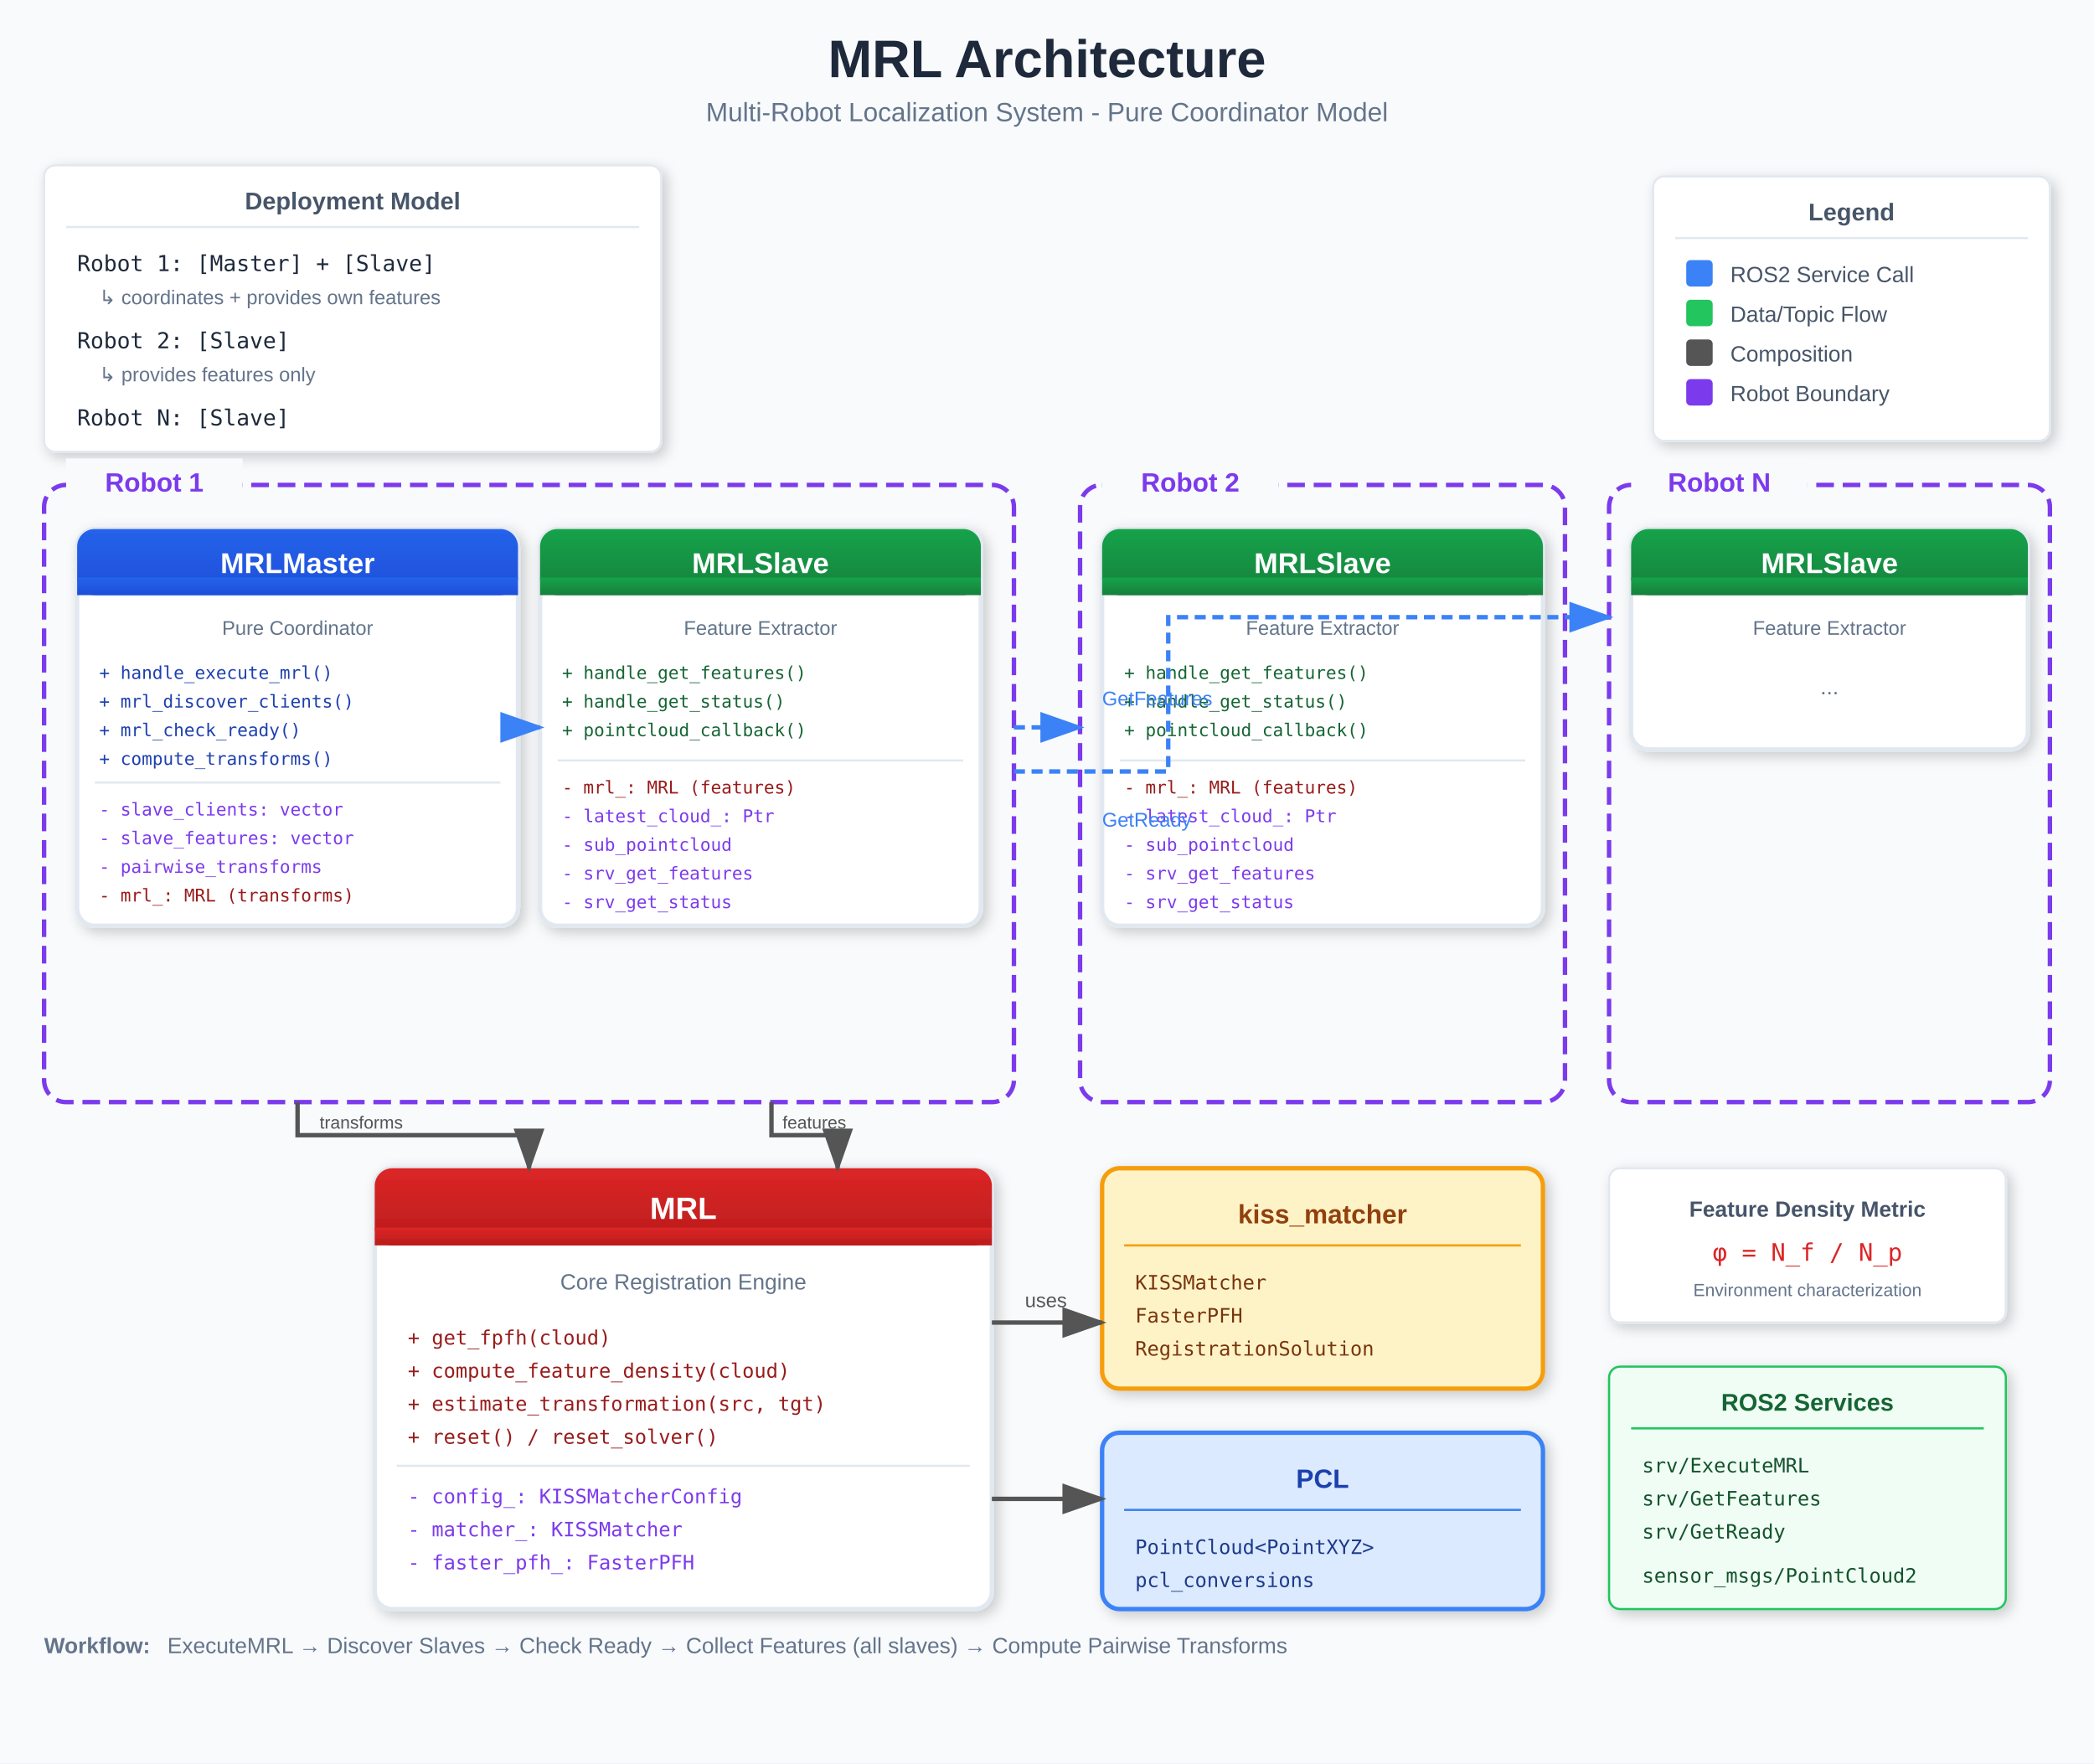
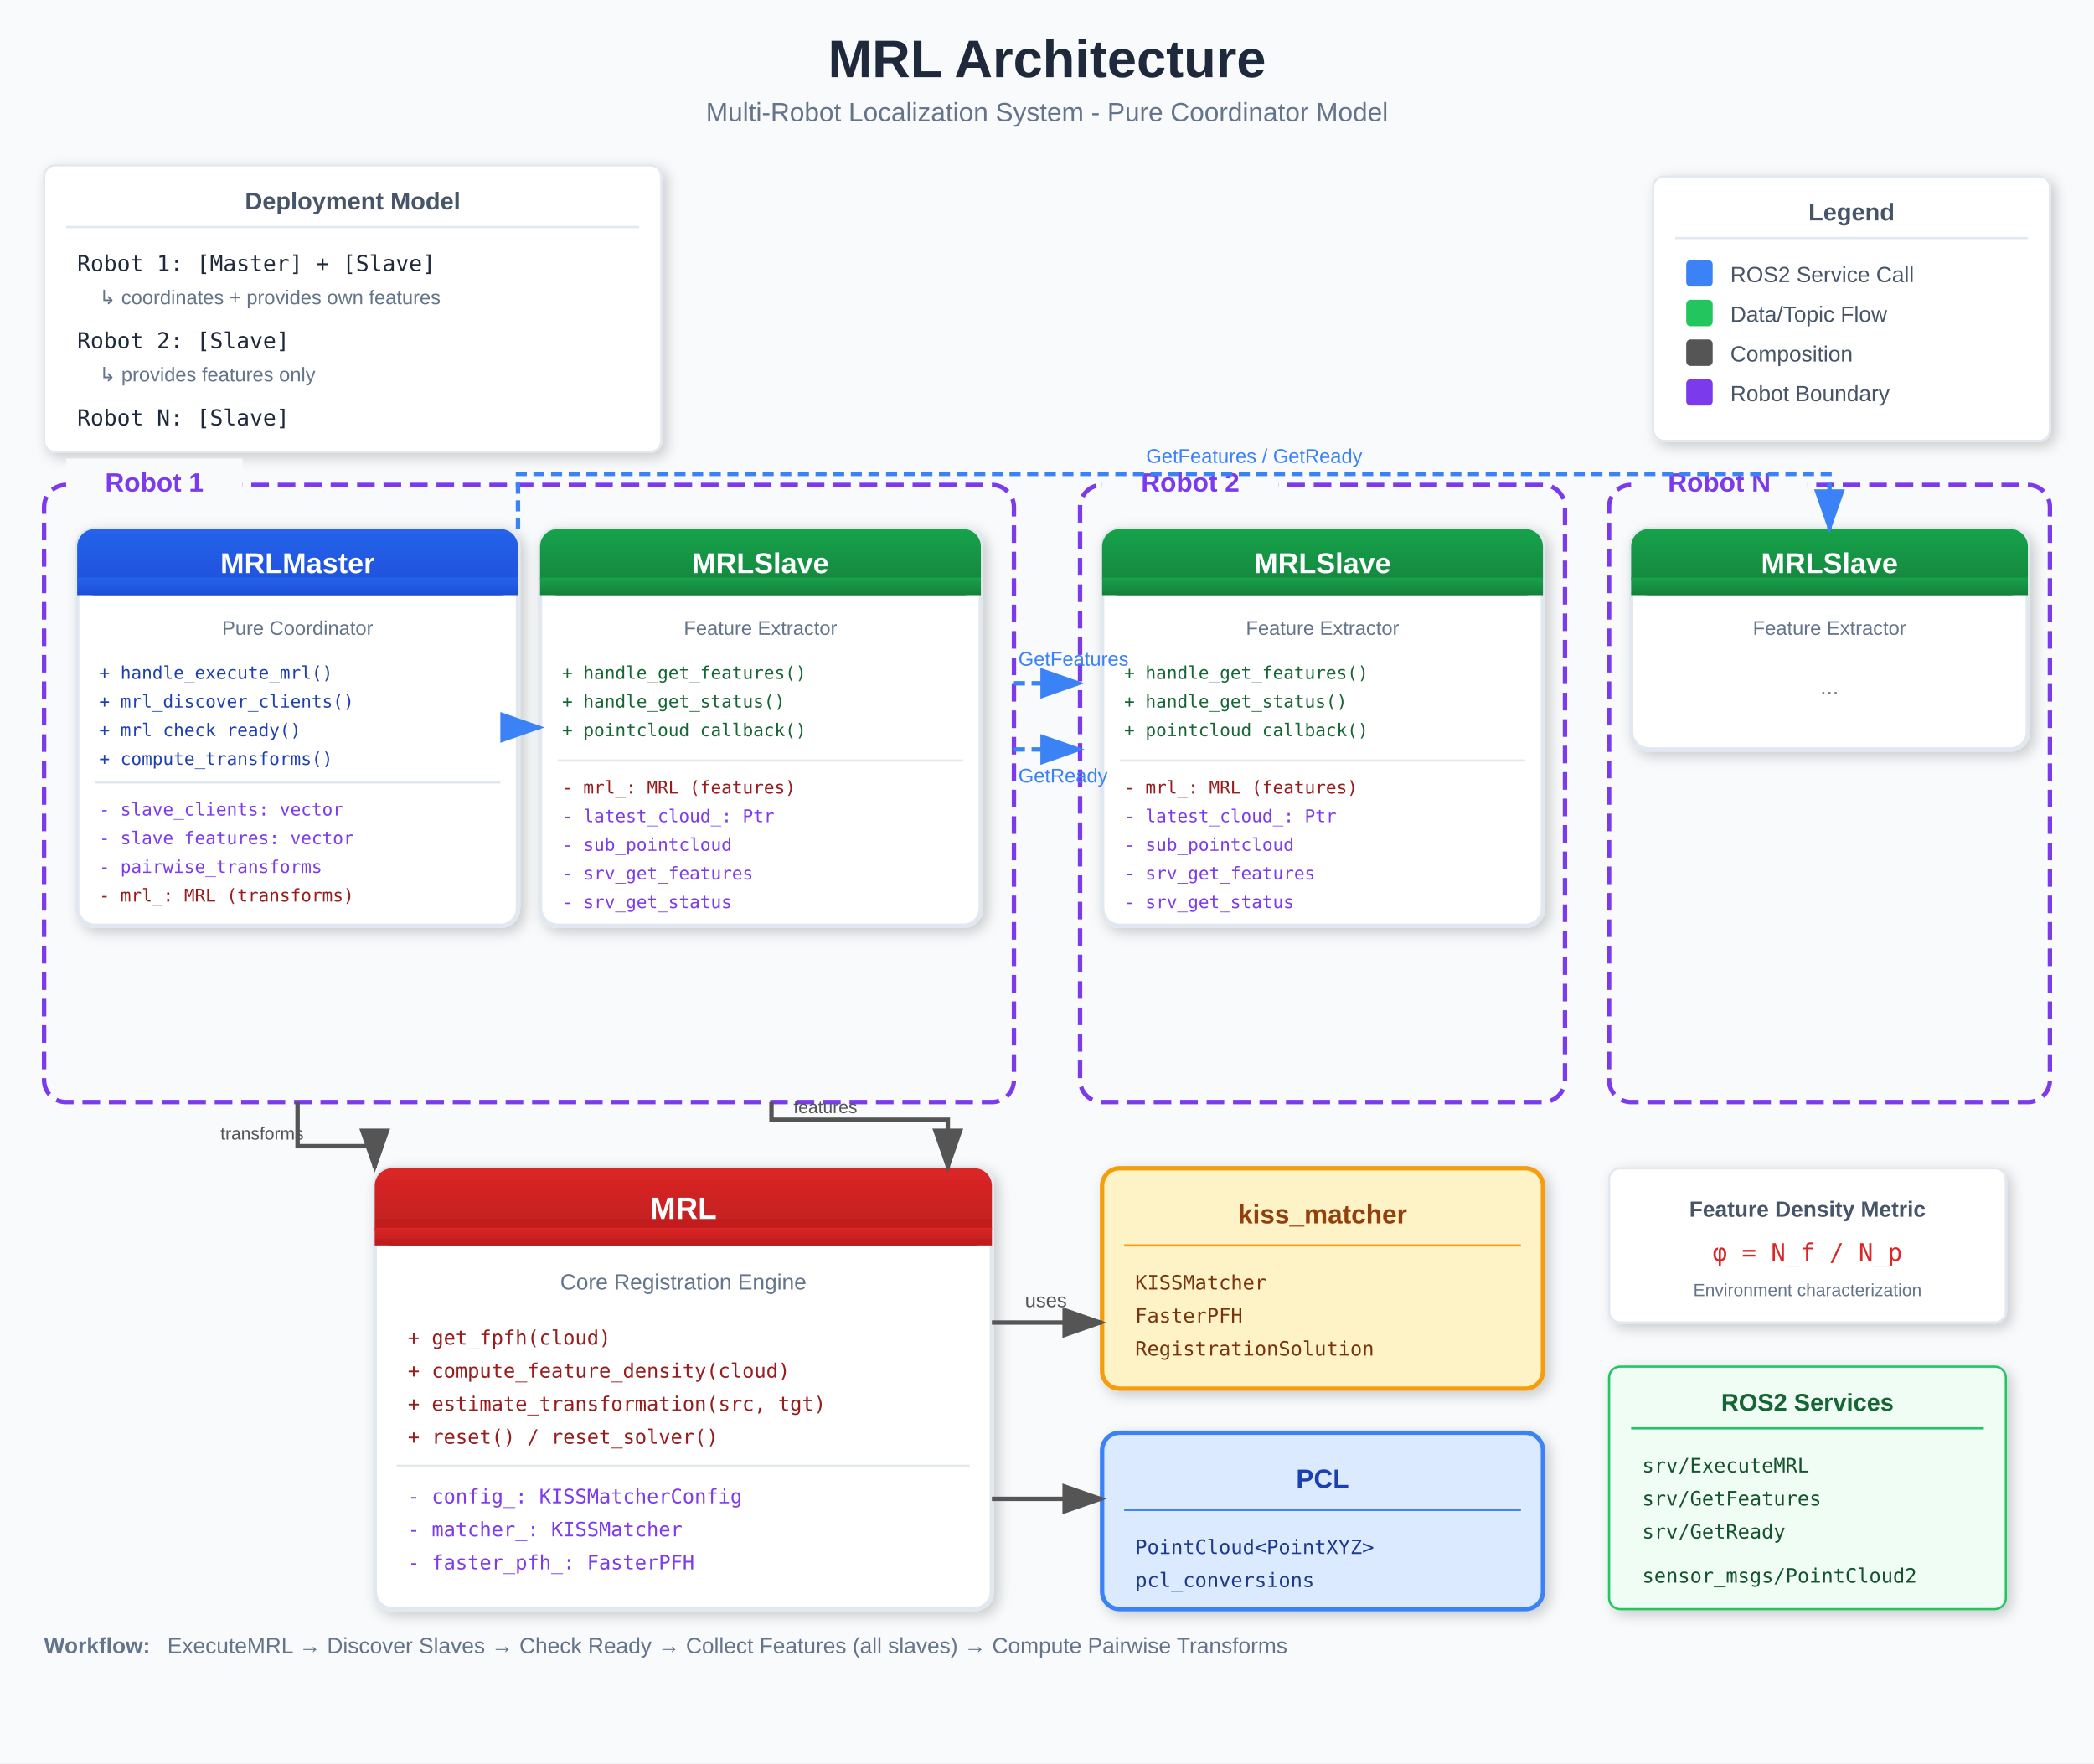
<svg xmlns="http://www.w3.org/2000/svg" viewBox="0 0 950 800" width="950" height="800">
  <defs>
    <marker id="arrowhead" markerWidth="10" markerHeight="7" refX="9" refY="3.5" orient="auto">
      <polygon points="0 0, 10 3.5, 0 7" fill="#555" />
    </marker>
    <marker id="arrowhead-blue" markerWidth="10" markerHeight="7" refX="9" refY="3.5" orient="auto">
      <polygon points="0 0, 10 3.5, 0 7" fill="#3b82f6" />
    </marker>
    <marker id="arrowhead-green" markerWidth="10" markerHeight="7" refX="9" refY="3.5" orient="auto">
      <polygon points="0 0, 10 3.5, 0 7" fill="#22c55e" />
    </marker>
    <linearGradient id="masterGrad" x1="0%" y1="0%" x2="0%" y2="100%">
      <stop offset="0%" style="stop-color:#2563eb;stop-opacity:1" />
      <stop offset="100%" style="stop-color:#1d4ed8;stop-opacity:1" />
    </linearGradient>
    <linearGradient id="slaveGrad" x1="0%" y1="0%" x2="0%" y2="100%">
      <stop offset="0%" style="stop-color:#16a34a;stop-opacity:1" />
      <stop offset="100%" style="stop-color:#15803d;stop-opacity:1" />
    </linearGradient>
    <linearGradient id="coreGrad" x1="0%" y1="0%" x2="0%" y2="100%">
      <stop offset="0%" style="stop-color:#dc2626;stop-opacity:1" />
      <stop offset="100%" style="stop-color:#b91c1c;stop-opacity:1" />
    </linearGradient>
    <linearGradient id="robotGrad" x1="0%" y1="0%" x2="0%" y2="100%">
      <stop offset="0%" style="stop-color:#7c3aed;stop-opacity:1" />
      <stop offset="100%" style="stop-color:#6d28d9;stop-opacity:1" />
    </linearGradient>
    <filter id="shadow" x="-20%" y="-20%" width="140%" height="140%">
      <feDropShadow dx="2" dy="2" stdDeviation="3" flood-opacity="0.2" />
    </filter>
  </defs>
  <rect width="950" height="800" fill="#f8fafc" />
  <text x="475" y="35" text-anchor="middle" font-family="Arial, sans-serif" font-size="24" font-weight="bold" fill="#1e293b">MRL Architecture</text>
  <text x="475" y="55" text-anchor="middle" font-family="Arial, sans-serif" font-size="12" fill="#64748b">Multi-Robot Localization System - Pure Coordinator Model</text>
  <g transform="translate(750, 80)">
    <rect x="0" y="0" width="180" height="120" rx="5" fill="white" stroke="#e2e8f0" filter="url(#shadow)" />
    <text x="90" y="20" text-anchor="middle" font-family="Arial, sans-serif" font-size="11" font-weight="bold" fill="#475569">Legend</text>
    <line x1="10" y1="28" x2="170" y2="28" stroke="#e2e8f0" />
    <rect x="15" y="38" width="12" height="12" fill="#3b82f6" rx="2" />
    <text x="35" y="48" font-family="Arial, sans-serif" font-size="10" fill="#475569">ROS2 Service Call</text>
    <rect x="15" y="56" width="12" height="12" fill="#22c55e" rx="2" />
    <text x="35" y="66" font-family="Arial, sans-serif" font-size="10" fill="#475569">Data/Topic Flow</text>
    <rect x="15" y="74" width="12" height="12" fill="#555" rx="2" />
    <text x="35" y="84" font-family="Arial, sans-serif" font-size="10" fill="#475569">Composition</text>
    <rect x="15" y="92" width="12" height="12" fill="#7c3aed" rx="2" />
    <text x="35" y="102" font-family="Arial, sans-serif" font-size="10" fill="#475569">Robot Boundary</text>
  </g>
  <g transform="translate(20, 75)">
    <rect width="280" height="130" rx="5" fill="white" stroke="#e2e8f0" filter="url(#shadow)" />
    <text x="140" y="20" text-anchor="middle" font-family="Arial, sans-serif" font-size="11" font-weight="bold" fill="#475569">Deployment Model</text>
    <line x1="10" y1="28" x2="270" y2="28" stroke="#e2e8f0" />
    <text x="15" y="48" font-family="monospace" font-size="10" fill="#1e293b">Robot 1: [Master] + [Slave]</text>
    <text x="25" y="63" font-family="Arial, sans-serif" font-size="9" fill="#64748b">↳ coordinates + provides own features</text>
    <text x="15" y="83" font-family="monospace" font-size="10" fill="#1e293b">Robot 2: [Slave]</text>
    <text x="25" y="98" font-family="Arial, sans-serif" font-size="9" fill="#64748b">↳ provides features only</text>
    <text x="15" y="118" font-family="monospace" font-size="10" fill="#1e293b">Robot N: [Slave]</text>
  </g>
  <g transform="translate(20, 220)">
    <rect width="440" height="280" rx="10" fill="none" stroke="#7c3aed" stroke-width="2" stroke-dasharray="8,4" />
    <rect x="10" y="-12" width="80" height="24" fill="#f8fafc" />
    <text x="50" y="3" text-anchor="middle" font-family="Arial, sans-serif" font-size="12" font-weight="bold" fill="#7c3aed">Robot 1</text>
    <g transform="translate(15, 20)" filter="url(#shadow)">
      <rect width="200" height="180" rx="8" fill="white" stroke="#e2e8f0" stroke-width="2" />
      <rect width="200" height="30" rx="8" fill="url(#masterGrad)" />
      <rect x="0" y="22" width="200" height="8" fill="url(#masterGrad)" />
      <text x="100" y="20" text-anchor="middle" font-family="Arial, sans-serif" font-size="13" font-weight="bold" fill="white">MRLMaster</text>
      <text x="100" y="48" text-anchor="middle" font-family="Arial, sans-serif" font-size="9" fill="#64748b">Pure Coordinator</text>
      <text x="10" y="68" font-family="monospace" font-size="8" fill="#1e40af">+ handle_execute_mrl()</text>
      <text x="10" y="81" font-family="monospace" font-size="8" fill="#1e40af">+ mrl_discover_clients()</text>
      <text x="10" y="94" font-family="monospace" font-size="8" fill="#1e40af">+ mrl_check_ready()</text>
      <text x="10" y="107" font-family="monospace" font-size="8" fill="#1e40af">+ compute_transforms()</text>
      <line x1="8" y1="115" x2="192" y2="115" stroke="#e2e8f0" />
      <text x="10" y="130" font-family="monospace" font-size="8" fill="#7c3aed">- slave_clients: vector</text>
      <text x="10" y="143" font-family="monospace" font-size="8" fill="#7c3aed">- slave_features: vector</text>
      <text x="10" y="156" font-family="monospace" font-size="8" fill="#7c3aed">- pairwise_transforms</text>
      <text x="10" y="169" font-family="monospace" font-size="8" fill="#991b1b">- mrl_: MRL (transforms)</text>
    </g>
    <g transform="translate(225, 20)" filter="url(#shadow)">
      <rect width="200" height="180" rx="8" fill="white" stroke="#e2e8f0" stroke-width="2" />
      <rect width="200" height="30" rx="8" fill="url(#slaveGrad)" />
      <rect x="0" y="22" width="200" height="8" fill="url(#slaveGrad)" />
      <text x="100" y="20" text-anchor="middle" font-family="Arial, sans-serif" font-size="13" font-weight="bold" fill="white">MRLSlave</text>
      <text x="100" y="48" text-anchor="middle" font-family="Arial, sans-serif" font-size="9" fill="#64748b">Feature Extractor</text>
      <text x="10" y="68" font-family="monospace" font-size="8" fill="#166534">+ handle_get_features()</text>
      <text x="10" y="81" font-family="monospace" font-size="8" fill="#166534">+ handle_get_status()</text>
      <text x="10" y="94" font-family="monospace" font-size="8" fill="#166534">+ pointcloud_callback()</text>
      <line x1="8" y1="105" x2="192" y2="105" stroke="#e2e8f0" />
      <text x="10" y="120" font-family="monospace" font-size="8" fill="#991b1b">- mrl_: MRL (features)</text>
      <text x="10" y="133" font-family="monospace" font-size="8" fill="#7c3aed">- latest_cloud_: Ptr</text>
      <text x="10" y="146" font-family="monospace" font-size="8" fill="#7c3aed">- sub_pointcloud</text>
      <text x="10" y="159" font-family="monospace" font-size="8" fill="#7c3aed">- srv_get_features</text>
      <text x="10" y="172" font-family="monospace" font-size="8" fill="#7c3aed">- srv_get_status</text>
    </g>
    <path d="M 215 110 L 225 110" fill="none" stroke="#3b82f6" stroke-width="2" stroke-dasharray="4,2" marker-end="url(#arrowhead-blue)" />
  </g>
  <g transform="translate(490, 220)">
    <rect width="220" height="280" rx="10" fill="none" stroke="#7c3aed" stroke-width="2" stroke-dasharray="8,4" />
    <rect x="10" y="-12" width="80" height="24" fill="#f8fafc" />
    <text x="50" y="3" text-anchor="middle" font-family="Arial, sans-serif" font-size="12" font-weight="bold" fill="#7c3aed">Robot 2</text>
    <g transform="translate(10, 20)" filter="url(#shadow)">
      <rect width="200" height="180" rx="8" fill="white" stroke="#e2e8f0" stroke-width="2" />
      <rect width="200" height="30" rx="8" fill="url(#slaveGrad)" />
      <rect x="0" y="22" width="200" height="8" fill="url(#slaveGrad)" />
      <text x="100" y="20" text-anchor="middle" font-family="Arial, sans-serif" font-size="13" font-weight="bold" fill="white">MRLSlave</text>
      <text x="100" y="48" text-anchor="middle" font-family="Arial, sans-serif" font-size="9" fill="#64748b">Feature Extractor</text>
      <text x="10" y="68" font-family="monospace" font-size="8" fill="#166534">+ handle_get_features()</text>
      <text x="10" y="81" font-family="monospace" font-size="8" fill="#166534">+ handle_get_status()</text>
      <text x="10" y="94" font-family="monospace" font-size="8" fill="#166534">+ pointcloud_callback()</text>
      <line x1="8" y1="105" x2="192" y2="105" stroke="#e2e8f0" />
      <text x="10" y="120" font-family="monospace" font-size="8" fill="#991b1b">- mrl_: MRL (features)</text>
      <text x="10" y="133" font-family="monospace" font-size="8" fill="#7c3aed">- latest_cloud_: Ptr</text>
      <text x="10" y="146" font-family="monospace" font-size="8" fill="#7c3aed">- sub_pointcloud</text>
      <text x="10" y="159" font-family="monospace" font-size="8" fill="#7c3aed">- srv_get_features</text>
      <text x="10" y="172" font-family="monospace" font-size="8" fill="#7c3aed">- srv_get_status</text>
    </g>
  </g>
  <g transform="translate(730, 220)">
    <rect width="200" height="280" rx="10" fill="none" stroke="#7c3aed" stroke-width="2" stroke-dasharray="8,4" />
    <rect x="10" y="-12" width="80" height="24" fill="#f8fafc" />
    <text x="50" y="3" text-anchor="middle" font-family="Arial, sans-serif" font-size="12" font-weight="bold" fill="#7c3aed">Robot N</text>
    <g transform="translate(10, 20)" filter="url(#shadow)">
      <rect width="180" height="100" rx="8" fill="white" stroke="#e2e8f0" stroke-width="2" />
      <rect width="180" height="30" rx="8" fill="url(#slaveGrad)" />
      <rect x="0" y="22" width="180" height="8" fill="url(#slaveGrad)" />
      <text x="90" y="20" text-anchor="middle" font-family="Arial, sans-serif" font-size="13" font-weight="bold" fill="white">MRLSlave</text>
      <text x="90" y="48" text-anchor="middle" font-family="Arial, sans-serif" font-size="9" fill="#64748b">Feature Extractor</text>
      <text x="90" y="75" text-anchor="middle" font-family="Arial, sans-serif" font-size="10" fill="#64748b">...</text>
    </g>
  </g>
-   <path d="M 460 330 L 490 330" fill="none" stroke="#3b82f6" stroke-width="2" stroke-dasharray="5,3" marker-end="url(#arrowhead-blue)" />
-   <path d="M 460 350 L 530 350 L 530 280 L 730 280" fill="none" stroke="#3b82f6" stroke-width="2" stroke-dasharray="5,3" marker-end="url(#arrowhead-blue)" />
-   <text x="500" y="320" font-family="Arial, sans-serif" font-size="9" fill="#3b82f6">GetFeatures</text>
-   <text x="500" y="375" font-family="Arial, sans-serif" font-size="9" fill="#3b82f6">GetReady</text>
+   <path d="M 460 310 L 490 310" fill="none" stroke="#3b82f6" stroke-width="2" stroke-dasharray="5,3" marker-end="url(#arrowhead-blue)" />
+   <text x="462" y="302" font-family="Arial, sans-serif" font-size="9" fill="#3b82f6">GetFeatures</text>
+   <path d="M 460 340 L 490 340" fill="none" stroke="#3b82f6" stroke-width="2" stroke-dasharray="5,3" marker-end="url(#arrowhead-blue)" />
+   <text x="462" y="355" font-family="Arial, sans-serif" font-size="9" fill="#3b82f6">GetReady</text>
+   <path d="M 235 240 L 235 215 L 830 215 L 830 240" fill="none" stroke="#3b82f6" stroke-width="2" stroke-dasharray="5,3" marker-end="url(#arrowhead-blue)" />
+   <text x="520" y="210" font-family="Arial, sans-serif" font-size="9" fill="#3b82f6">GetFeatures / GetReady</text>
  <g transform="translate(170, 530)" filter="url(#shadow)">
    <rect width="280" height="200" rx="8" fill="white" stroke="#e2e8f0" stroke-width="2" />
    <rect width="280" height="35" rx="8" fill="url(#coreGrad)" />
    <rect x="0" y="27" width="280" height="8" fill="url(#coreGrad)" />
    <text x="140" y="23" text-anchor="middle" font-family="Arial, sans-serif" font-size="14" font-weight="bold" fill="white">MRL</text>
    <text x="140" y="55" text-anchor="middle" font-family="Arial, sans-serif" font-size="10" fill="#64748b">Core Registration Engine</text>
    <text x="15" y="80" font-family="monospace" font-size="9" fill="#991b1b">+ get_fpfh(cloud)</text>
    <text x="15" y="95" font-family="monospace" font-size="9" fill="#991b1b">+ compute_feature_density(cloud)</text>
    <text x="15" y="110" font-family="monospace" font-size="9" fill="#991b1b">+ estimate_transformation(src, tgt)</text>
    <text x="15" y="125" font-family="monospace" font-size="9" fill="#991b1b">+ reset() / reset_solver()</text>
    <line x1="10" y1="135" x2="270" y2="135" stroke="#e2e8f0" />
    <text x="15" y="152" font-family="monospace" font-size="9" fill="#7c3aed">- config_: KISSMatcherConfig</text>
    <text x="15" y="167" font-family="monospace" font-size="9" fill="#7c3aed">- matcher_: KISSMatcher</text>
    <text x="15" y="182" font-family="monospace" font-size="9" fill="#7c3aed">- faster_pfh_: FasterPFH</text>
  </g>
  <g transform="translate(500, 530)" filter="url(#shadow)">
    <rect width="200" height="100" rx="8" fill="#fef3c7" stroke="#f59e0b" stroke-width="2" />
    <text x="100" y="25" text-anchor="middle" font-family="Arial, sans-serif" font-size="12" font-weight="bold" fill="#92400e">kiss_matcher</text>
    <line x1="10" y1="35" x2="190" y2="35" stroke="#f59e0b" />
    <text x="15" y="55" font-family="monospace" font-size="9" fill="#78350f">KISSMatcher</text>
    <text x="15" y="70" font-family="monospace" font-size="9" fill="#78350f">FasterPFH</text>
    <text x="15" y="85" font-family="monospace" font-size="9" fill="#78350f">RegistrationSolution</text>
  </g>
  <g transform="translate(500, 650)" filter="url(#shadow)">
    <rect width="200" height="80" rx="8" fill="#dbeafe" stroke="#3b82f6" stroke-width="2" />
    <text x="100" y="25" text-anchor="middle" font-family="Arial, sans-serif" font-size="12" font-weight="bold" fill="#1e40af">PCL</text>
    <line x1="10" y1="35" x2="190" y2="35" stroke="#3b82f6" />
    <text x="15" y="55" font-family="monospace" font-size="9" fill="#1e3a8a">PointCloud&lt;PointXYZ&gt;</text>
    <text x="15" y="70" font-family="monospace" font-size="9" fill="#1e3a8a">pcl_conversions</text>
  </g>
-   <path d="M 135 500 L 135 515 L 240 515 L 240 530" fill="none" stroke="#555" stroke-width="2" marker-end="url(#arrowhead)" />
-   <text x="145" y="512" font-family="Arial, sans-serif" font-size="8" fill="#555">transforms</text>
-   <path d="M 350 500 L 350 515 L 380 515 L 380 530" fill="none" stroke="#555" stroke-width="2" marker-end="url(#arrowhead)" />
-   <text x="355" y="512" font-family="Arial, sans-serif" font-size="8" fill="#555">features</text>
+   <path d="M 135 500 L 135 520 L 170 520 L 170 530" fill="none" stroke="#555" stroke-width="2" marker-end="url(#arrowhead)" />
+   <text x="100" y="517" font-family="Arial, sans-serif" font-size="8" fill="#555">transforms</text>
+   <path d="M 350 500 L 350 508 L 430 508 L 430 530" fill="none" stroke="#555" stroke-width="2" marker-end="url(#arrowhead)" />
+   <text x="360" y="505" font-family="Arial, sans-serif" font-size="8" fill="#555">features</text>
  <path d="M 450 600 L 500 600" fill="none" stroke="#555" stroke-width="2" marker-end="url(#arrowhead)" />
  <text x="465" y="593" font-family="Arial, sans-serif" font-size="9" fill="#555">uses</text>
  <path d="M 450 680 L 500 680" fill="none" stroke="#555" stroke-width="2" marker-end="url(#arrowhead)" />
  <g transform="translate(730, 530)">
    <rect width="180" height="70" rx="5" fill="white" stroke="#e2e8f0" filter="url(#shadow)" />
    <text x="90" y="22" text-anchor="middle" font-family="Arial, sans-serif" font-size="10" font-weight="bold" fill="#475569">Feature Density Metric</text>
    <text x="90" y="42" text-anchor="middle" font-family="monospace" font-size="11" fill="#dc2626">φ = N_f / N_p</text>
    <text x="90" y="58" text-anchor="middle" font-family="Arial, sans-serif" font-size="8" fill="#64748b">Environment characterization</text>
  </g>
  <g transform="translate(730, 620)">
    <rect width="180" height="110" rx="5" fill="#f0fdf4" stroke="#22c55e" filter="url(#shadow)" />
    <text x="90" y="20" text-anchor="middle" font-family="Arial, sans-serif" font-size="11" font-weight="bold" fill="#166534">ROS2 Services</text>
    <line x1="10" y1="28" x2="170" y2="28" stroke="#22c55e" />
    <text x="15" y="48" font-family="monospace" font-size="9" fill="#14532d">srv/ExecuteMRL</text>
    <text x="15" y="63" font-family="monospace" font-size="9" fill="#14532d">srv/GetFeatures</text>
    <text x="15" y="78" font-family="monospace" font-size="9" fill="#14532d">srv/GetReady</text>
    <text x="15" y="98" font-family="monospace" font-size="9" fill="#14532d">sensor_msgs/PointCloud2</text>
  </g>
  <g transform="translate(20, 750)">
    <text x="0" y="0" font-family="Arial, sans-serif" font-size="10" fill="#64748b">
      <tspan font-weight="bold">Workflow:</tspan>
      <tspan dx="5">ExecuteMRL → Discover Slaves → Check Ready → Collect Features (all slaves) → Compute Pairwise Transforms</tspan>
    </text>
  </g>
</svg>
